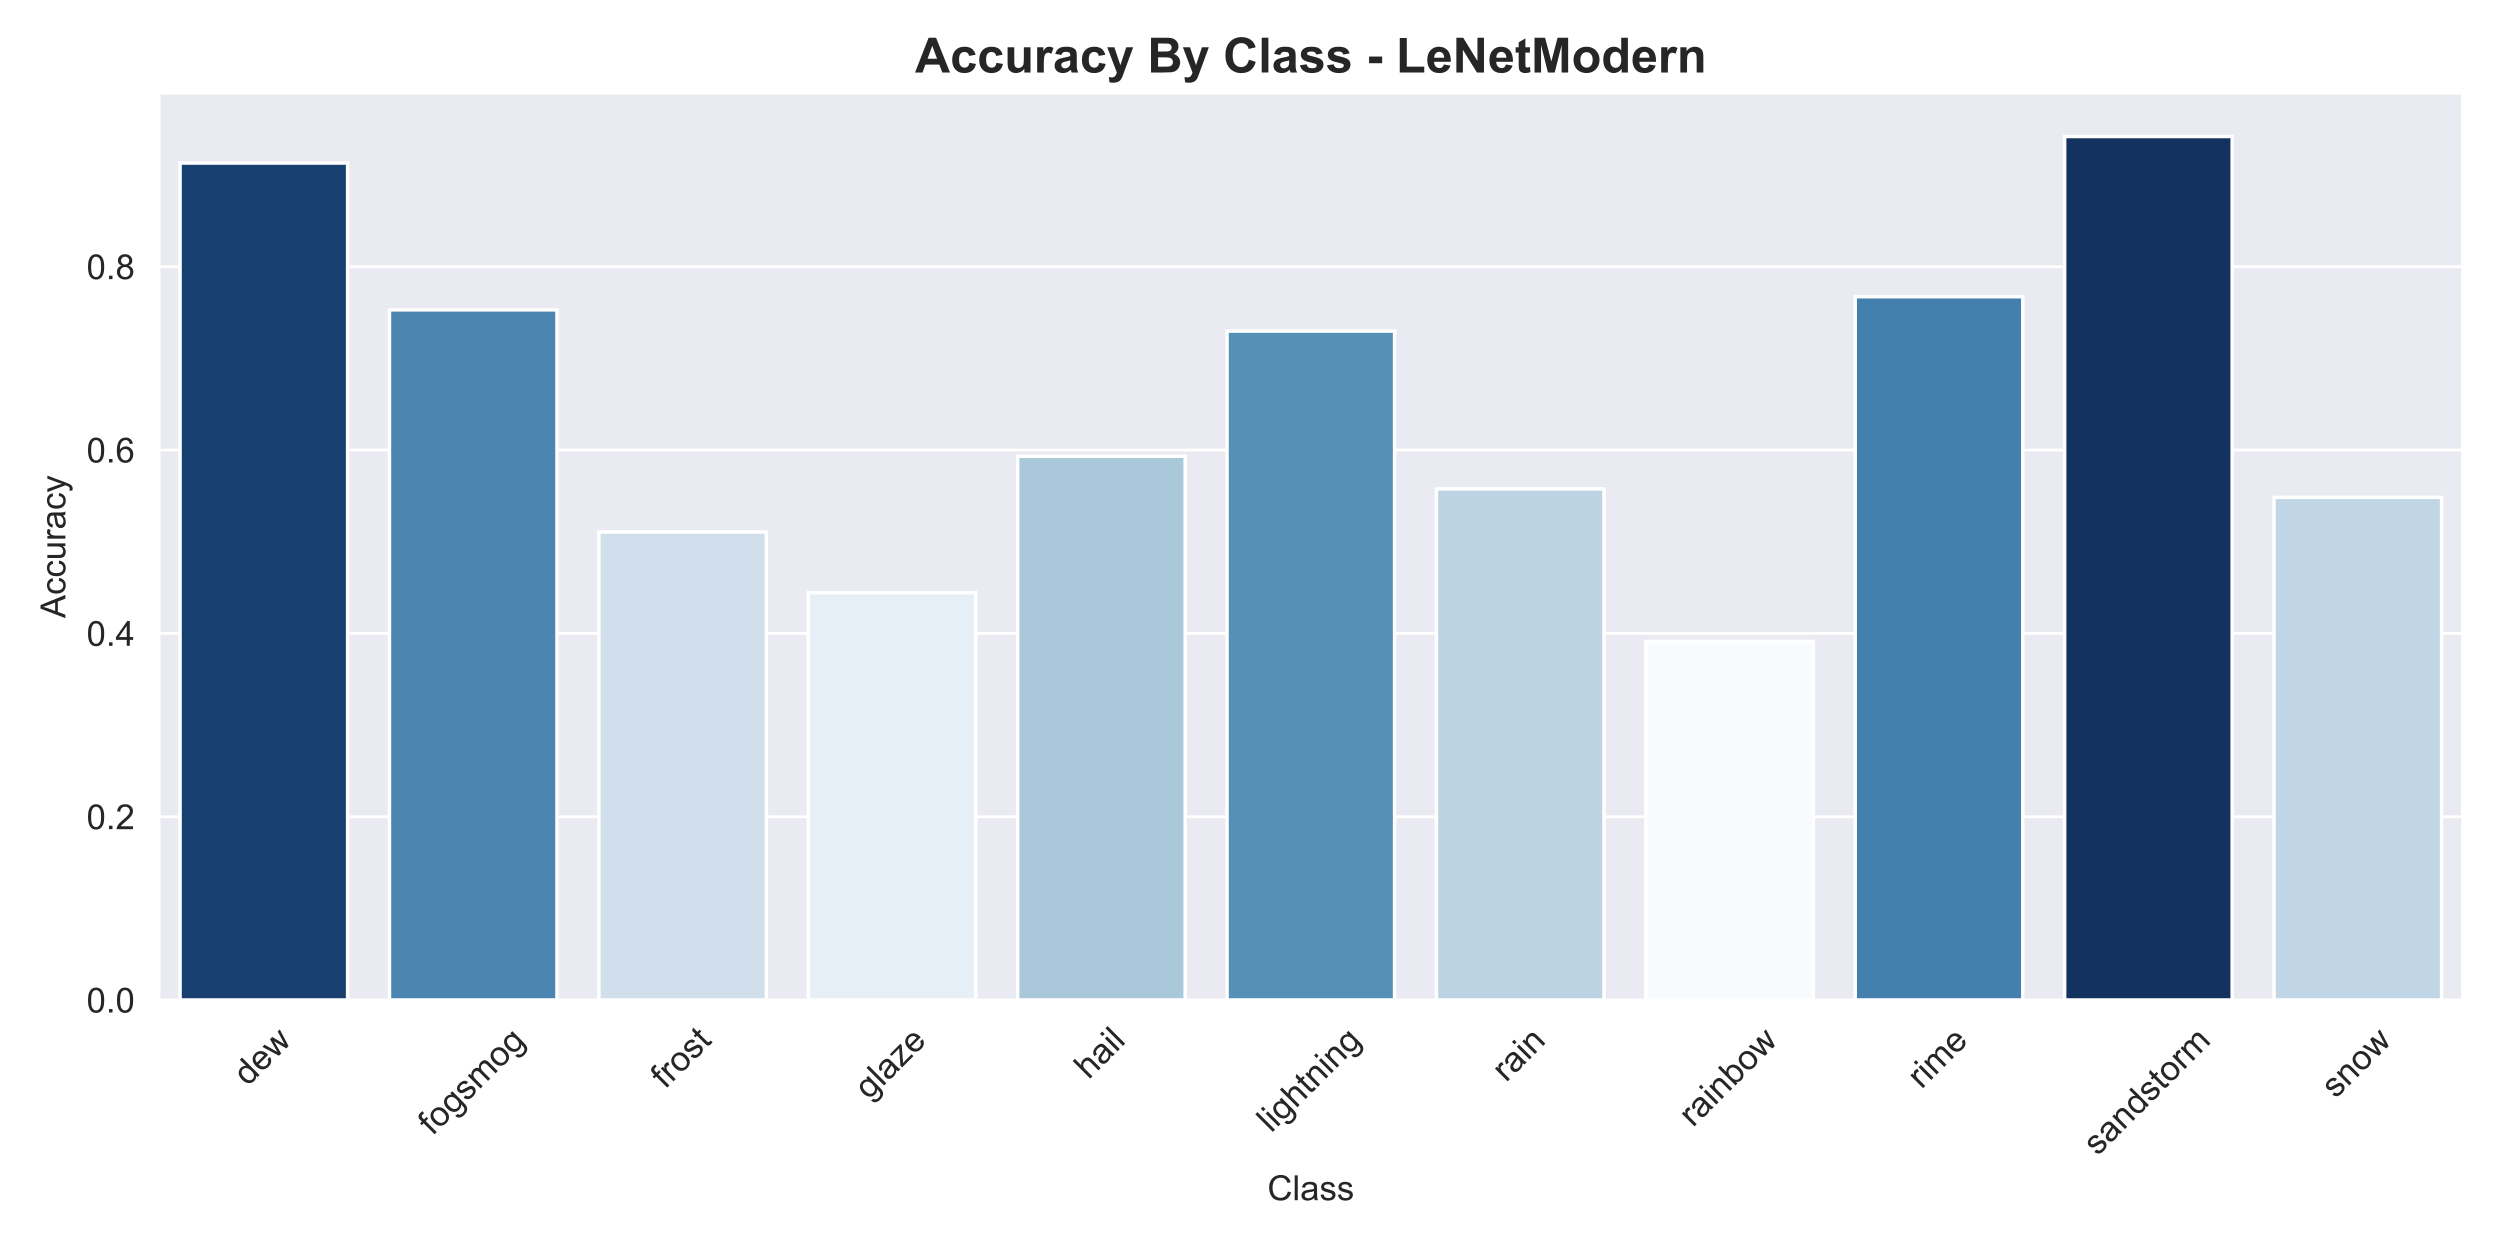
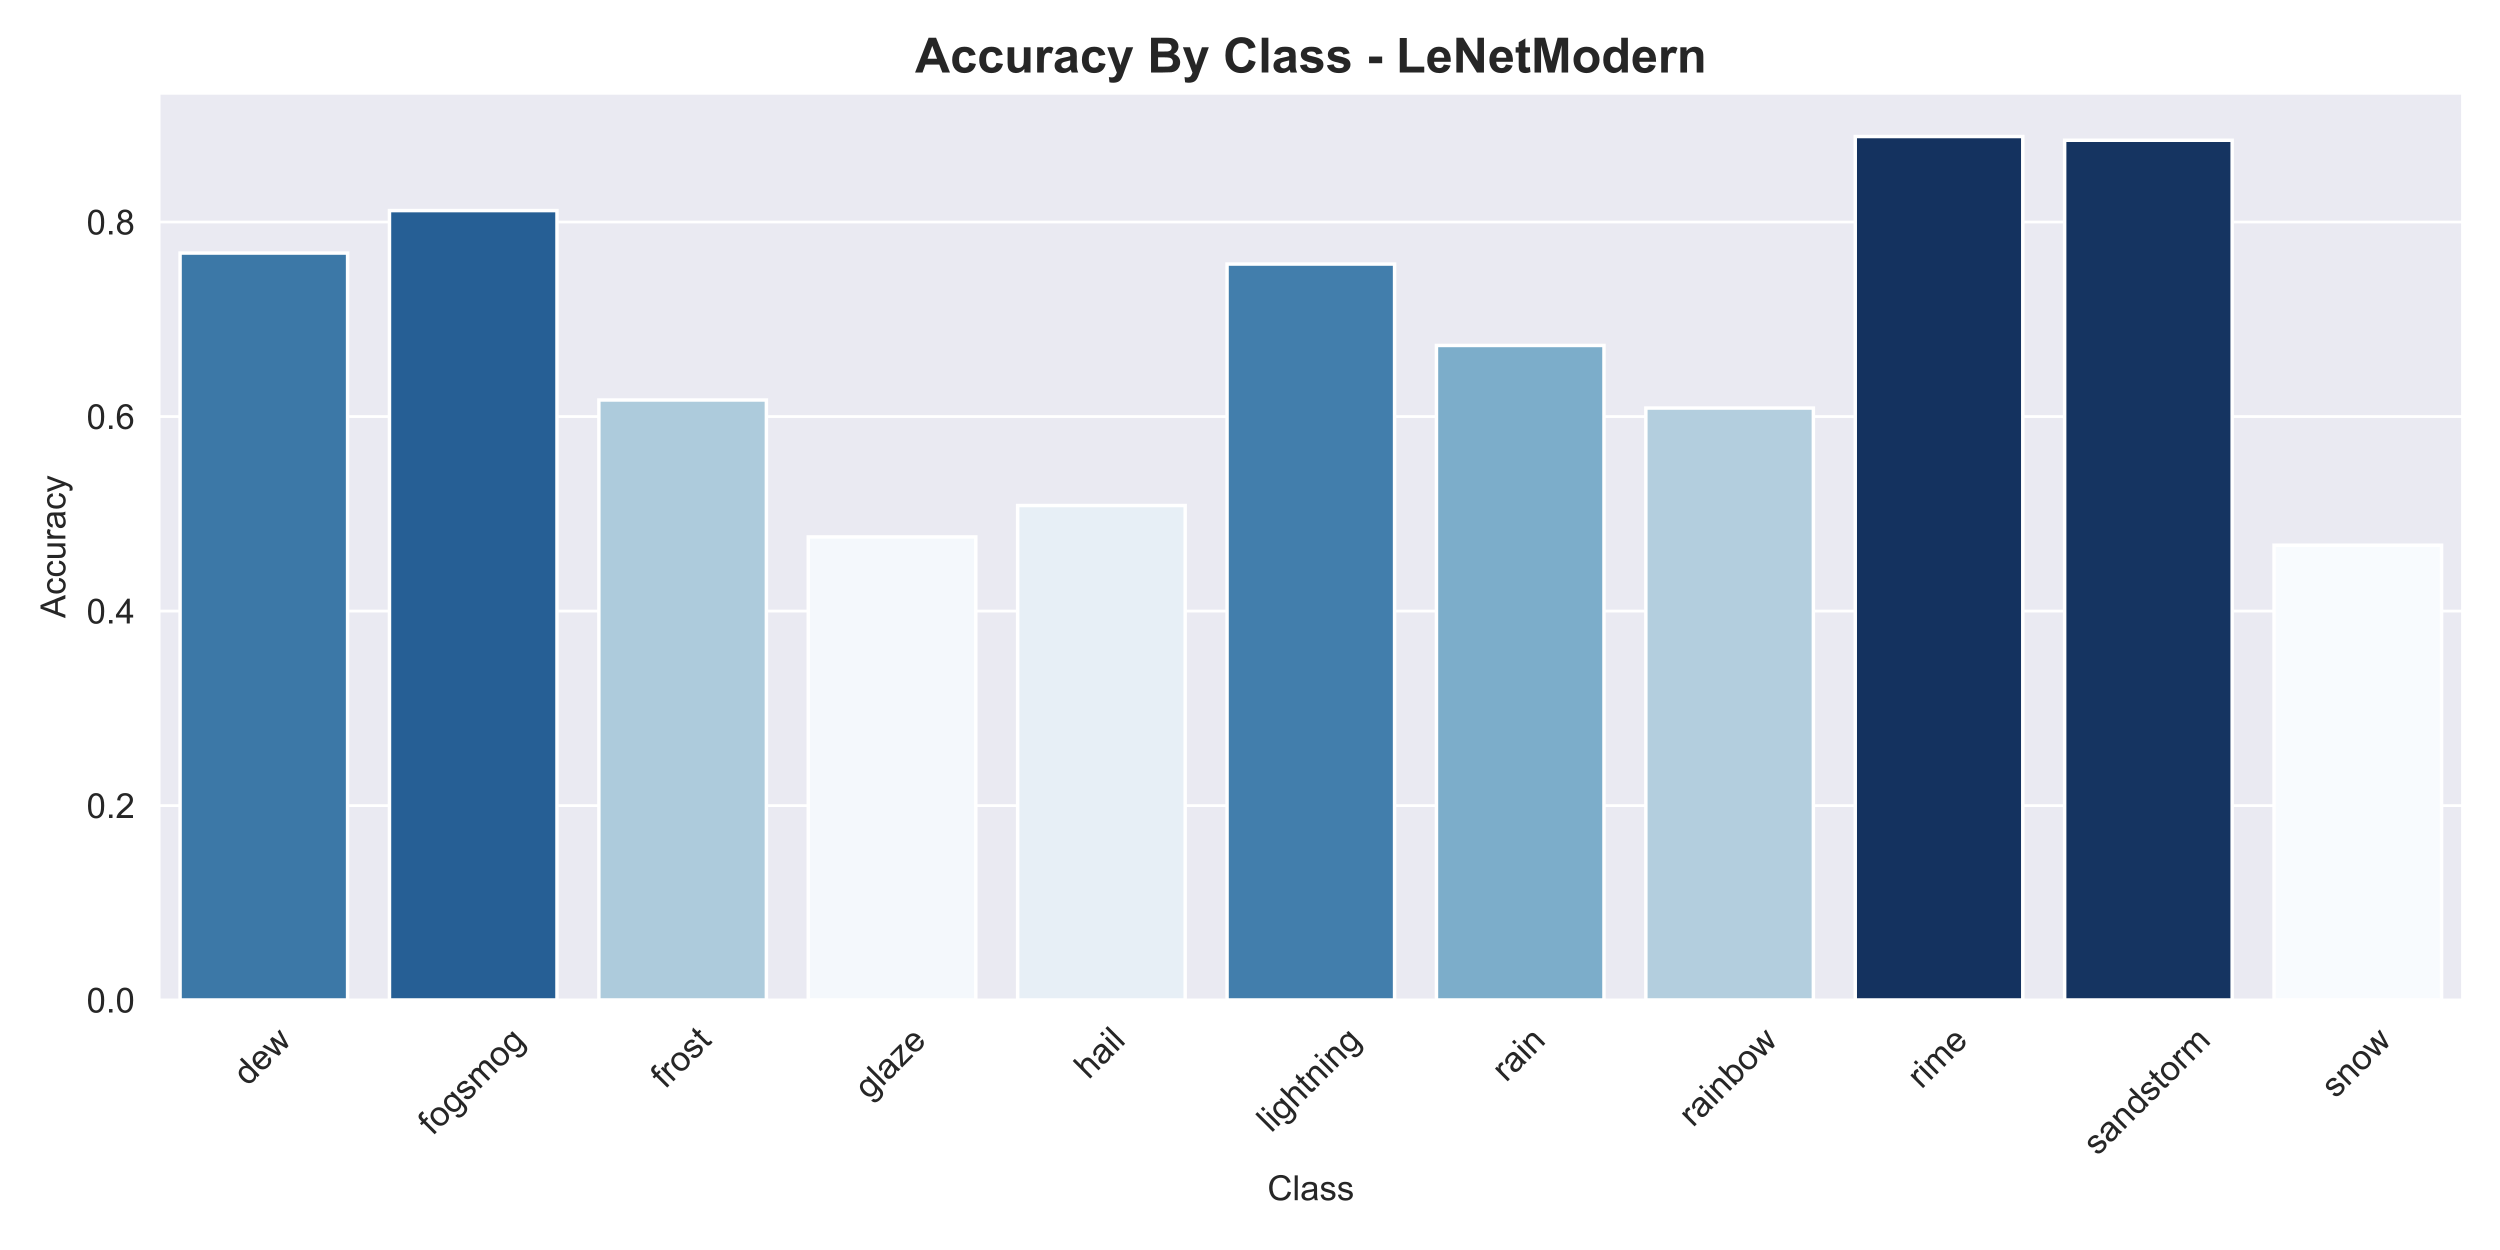
<svg xmlns="http://www.w3.org/2000/svg" xmlns:xlink="http://www.w3.org/1999/xlink" width="720pt" height="360pt" viewBox="0 0 720 360" version="1.1">
  <defs>
    <style type="text/css">*{stroke-linejoin: round; stroke-linecap: butt}</style>
  </defs>
  <g id="figure_1">
    <g id="patch_1">
      <path d="M 0 360  L 720 360  L 720 0  L 0 0  z " style="fill: #ffffff" />
    </g>
    <g id="axes_1">
      <g id="patch_2">
        <path d="M 45.83 288.027  L 709.2 288.027  L 709.2 26.88  L 45.83 26.88  z " style="fill: #eaeaf2" />
      </g>
      <g id="matplotlib.axis_1">
        <g id="xtick_1">
          <g id="text_1">
            <g style="fill: #262626" transform="translate(71.32567 313.0594) rotate(-45) scale(0.1 -0.1)">
              <defs>
                <path id="ArialMT-64" d="M 2575 0  L 2575 419  Q 2259 -75 1647 -75  Q 1250 -75 917 144  Q 584 363 401 755  Q 219 1147 219 1656  Q 219 2153 384 2558  Q 550 2963 881 3178  Q 1213 3394 1622 3394  Q 1922 3394 2156 3267  Q 2391 3141 2538 2938  L 2538 4581  L 3097 4581  L 3097 0  L 2575 0  z M 797 1656  Q 797 1019 1065 703  Q 1334 388 1700 388  Q 2069 388 2326 689  Q 2584 991 2584 1609  Q 2584 2291 2321 2609  Q 2059 2928 1675 2928  Q 1300 2928 1048 2622  Q 797 2316 797 1656  z " transform="scale(0.015625)" />
                <path id="ArialMT-65" d="M 2694 1069  L 3275 997  Q 3138 488 2766 206  Q 2394 -75 1816 -75  Q 1088 -75 661 373  Q 234 822 234 1631  Q 234 2469 665 2931  Q 1097 3394 1784 3394  Q 2450 3394 2872 2941  Q 3294 2488 3294 1666  Q 3294 1616 3291 1516  L 816 1516  Q 847 969 1125 678  Q 1403 388 1819 388  Q 2128 388 2347 550  Q 2566 713 2694 1069  z M 847 1978  L 2700 1978  Q 2663 2397 2488 2606  Q 2219 2931 1791 2931  Q 1403 2931 1139 2672  Q 875 2413 847 1978  z " transform="scale(0.015625)" />
                <path id="ArialMT-77" d="M 1034 0  L 19 3319  L 600 3319  L 1128 1403  L 1325 691  Q 1338 744 1497 1375  L 2025 3319  L 2603 3319  L 3100 1394  L 3266 759  L 3456 1400  L 4025 3319  L 4572 3319  L 3534 0  L 2950 0  L 2422 1988  L 2294 2553  L 1622 0  L 1034 0  z " transform="scale(0.015625)" />
              </defs>
              <use xlink:href="#ArialMT-64" />
              <use xlink:href="#ArialMT-65" transform="translate(55.61523 0)" />
              <use xlink:href="#ArialMT-77" transform="translate(111.2305 0)" />
            </g>
          </g>
        </g>
        <g id="xtick_2">
          <g id="text_2">
            <g style="fill: #262626" transform="translate(124.5599 327.2932) rotate(-45) scale(0.1 -0.1)">
              <defs>
                <path id="ArialMT-66" d="M 556 0  L 556 2881  L 59 2881  L 59 3319  L 556 3319  L 556 3672  Q 556 4006 616 4169  Q 697 4388 901 4523  Q 1106 4659 1475 4659  Q 1713 4659 2000 4603  L 1916 4113  Q 1741 4144 1584 4144  Q 1328 4144 1222 4034  Q 1116 3925 1116 3625  L 1116 3319  L 1763 3319  L 1763 2881  L 1116 2881  L 1116 0  L 556 0  z " transform="scale(0.015625)" />
                <path id="ArialMT-6f" d="M 213 1659  Q 213 2581 725 3025  Q 1153 3394 1769 3394  Q 2453 3394 2887 2945  Q 3322 2497 3322 1706  Q 3322 1066 3130 698  Q 2938 331 2570 128  Q 2203 -75 1769 -75  Q 1072 -75 642 372  Q 213 819 213 1659  z M 791 1659  Q 791 1022 1069 705  Q 1347 388 1769 388  Q 2188 388 2466 706  Q 2744 1025 2744 1678  Q 2744 2294 2464 2611  Q 2184 2928 1769 2928  Q 1347 2928 1069 2612  Q 791 2297 791 1659  z " transform="scale(0.015625)" />
                <path id="ArialMT-67" d="M 319 -275  L 866 -356  Q 900 -609 1056 -725  Q 1266 -881 1628 -881  Q 2019 -881 2231 -725  Q 2444 -569 2519 -288  Q 2563 -116 2559 434  Q 2191 0 1641 0  Q 956 0 581 494  Q 206 988 206 1678  Q 206 2153 378 2554  Q 550 2956 876 3175  Q 1203 3394 1644 3394  Q 2231 3394 2613 2919  L 2613 3319  L 3131 3319  L 3131 450  Q 3131 -325 2973 -648  Q 2816 -972 2473 -1159  Q 2131 -1347 1631 -1347  Q 1038 -1347 672 -1080  Q 306 -813 319 -275  z M 784 1719  Q 784 1066 1043 766  Q 1303 466 1694 466  Q 2081 466 2343 764  Q 2606 1063 2606 1700  Q 2606 2309 2336 2618  Q 2066 2928 1684 2928  Q 1309 2928 1046 2623  Q 784 2319 784 1719  z " transform="scale(0.015625)" />
                <path id="ArialMT-73" d="M 197 991  L 753 1078  Q 800 744 1014 566  Q 1228 388 1613 388  Q 2000 388 2187 545  Q 2375 703 2375 916  Q 2375 1106 2209 1216  Q 2094 1291 1634 1406  Q 1016 1563 777 1677  Q 538 1791 414 1992  Q 291 2194 291 2438  Q 291 2659 392 2848  Q 494 3038 669 3163  Q 800 3259 1026 3326  Q 1253 3394 1513 3394  Q 1903 3394 2198 3281  Q 2494 3169 2634 2976  Q 2775 2784 2828 2463  L 2278 2388  Q 2241 2644 2061 2787  Q 1881 2931 1553 2931  Q 1166 2931 1000 2803  Q 834 2675 834 2503  Q 834 2394 903 2306  Q 972 2216 1119 2156  Q 1203 2125 1616 2013  Q 2213 1853 2448 1751  Q 2684 1650 2818 1456  Q 2953 1263 2953 975  Q 2953 694 2789 445  Q 2625 197 2315 61  Q 2006 -75 1616 -75  Q 969 -75 630 194  Q 291 463 197 991  z " transform="scale(0.015625)" />
                <path id="ArialMT-6d" d="M 422 0  L 422 3319  L 925 3319  L 925 2853  Q 1081 3097 1340 3245  Q 1600 3394 1931 3394  Q 2300 3394 2536 3241  Q 2772 3088 2869 2813  Q 3263 3394 3894 3394  Q 4388 3394 4653 3120  Q 4919 2847 4919 2278  L 4919 0  L 4359 0  L 4359 2091  Q 4359 2428 4304 2576  Q 4250 2725 4106 2815  Q 3963 2906 3769 2906  Q 3419 2906 3187 2673  Q 2956 2441 2956 1928  L 2956 0  L 2394 0  L 2394 2156  Q 2394 2531 2256 2718  Q 2119 2906 1806 2906  Q 1569 2906 1367 2781  Q 1166 2656 1075 2415  Q 984 2175 984 1722  L 984 0  L 422 0  z " transform="scale(0.015625)" />
              </defs>
              <use xlink:href="#ArialMT-66" />
              <use xlink:href="#ArialMT-6f" transform="translate(27.7832 0)" />
              <use xlink:href="#ArialMT-67" transform="translate(83.39844 0)" />
              <use xlink:href="#ArialMT-73" transform="translate(139.0137 0)" />
              <use xlink:href="#ArialMT-6d" transform="translate(189.0137 0)" />
              <use xlink:href="#ArialMT-6f" transform="translate(272.3145 0)" />
              <use xlink:href="#ArialMT-67" transform="translate(327.9297 0)" />
            </g>
          </g>
        </g>
        <g id="xtick_3">
          <g id="text_3">
            <g style="fill: #262626" transform="translate(191.5484 313.8394) rotate(-45) scale(0.1 -0.1)">
              <defs>
                <path id="ArialMT-72" d="M 416 0  L 416 3319  L 922 3319  L 922 2816  Q 1116 3169 1280 3281  Q 1444 3394 1641 3394  Q 1925 3394 2219 3213  L 2025 2691  Q 1819 2813 1613 2813  Q 1428 2813 1281 2702  Q 1134 2591 1072 2394  Q 978 2094 978 1738  L 978 0  L 416 0  z " transform="scale(0.015625)" />
                <path id="ArialMT-74" d="M 1650 503  L 1731 6  Q 1494 -44 1306 -44  Q 1000 -44 831 53  Q 663 150 594 308  Q 525 466 525 972  L 525 2881  L 113 2881  L 113 3319  L 525 3319  L 525 4141  L 1084 4478  L 1084 3319  L 1650 3319  L 1650 2881  L 1084 2881  L 1084 941  Q 1084 700 1114 631  Q 1144 563 1211 522  Q 1278 481 1403 481  Q 1497 481 1650 503  z " transform="scale(0.015625)" />
              </defs>
              <use xlink:href="#ArialMT-66" />
              <use xlink:href="#ArialMT-72" transform="translate(27.7832 0)" />
              <use xlink:href="#ArialMT-6f" transform="translate(61.08398 0)" />
              <use xlink:href="#ArialMT-73" transform="translate(116.6992 0)" />
              <use xlink:href="#ArialMT-74" transform="translate(166.6992 0)" />
            </g>
          </g>
        </g>
        <g id="xtick_4">
          <g id="text_4">
            <g style="fill: #262626" transform="translate(250.2372 316.9916) rotate(-45) scale(0.1 -0.1)">
              <defs>
                <path id="ArialMT-6c" d="M 409 0  L 409 4581  L 972 4581  L 972 0  L 409 0  z " transform="scale(0.015625)" />
                <path id="ArialMT-61" d="M 2588 409  Q 2275 144 1986 34  Q 1697 -75 1366 -75  Q 819 -75 525 192  Q 231 459 231 875  Q 231 1119 342 1320  Q 453 1522 633 1644  Q 813 1766 1038 1828  Q 1203 1872 1538 1913  Q 2219 1994 2541 2106  Q 2544 2222 2544 2253  Q 2544 2597 2384 2738  Q 2169 2928 1744 2928  Q 1347 2928 1158 2789  Q 969 2650 878 2297  L 328 2372  Q 403 2725 575 2942  Q 747 3159 1072 3276  Q 1397 3394 1825 3394  Q 2250 3394 2515 3294  Q 2781 3194 2906 3042  Q 3031 2891 3081 2659  Q 3109 2516 3109 2141  L 3109 1391  Q 3109 606 3145 398  Q 3181 191 3288 0  L 2700 0  Q 2613 175 2588 409  z M 2541 1666  Q 2234 1541 1622 1453  Q 1275 1403 1131 1340  Q 988 1278 909 1158  Q 831 1038 831 891  Q 831 666 1001 516  Q 1172 366 1500 366  Q 1825 366 2078 508  Q 2331 650 2450 897  Q 2541 1088 2541 1459  L 2541 1666  z " transform="scale(0.015625)" />
                <path id="ArialMT-7a" d="M 125 0  L 125 456  L 2238 2881  Q 1878 2863 1603 2863  L 250 2863  L 250 3319  L 2963 3319  L 2963 2947  L 1166 841  L 819 456  Q 1197 484 1528 484  L 3063 484  L 3063 0  L 125 0  z " transform="scale(0.015625)" />
              </defs>
              <use xlink:href="#ArialMT-67" />
              <use xlink:href="#ArialMT-6c" transform="translate(55.61523 0)" />
              <use xlink:href="#ArialMT-61" transform="translate(77.83203 0)" />
              <use xlink:href="#ArialMT-7a" transform="translate(133.4473 0)" />
              <use xlink:href="#ArialMT-65" transform="translate(183.4473 0)" />
            </g>
          </g>
        </g>
        <g id="xtick_5">
          <g id="text_5">
            <g style="fill: #262626" transform="translate(313.5333 311.0949) rotate(-45) scale(0.1 -0.1)">
              <defs>
                <path id="ArialMT-68" d="M 422 0  L 422 4581  L 984 4581  L 984 2938  Q 1378 3394 1978 3394  Q 2347 3394 2619 3248  Q 2891 3103 3008 2847  Q 3125 2591 3125 2103  L 3125 0  L 2563 0  L 2563 2103  Q 2563 2525 2380 2717  Q 2197 2909 1863 2909  Q 1613 2909 1392 2779  Q 1172 2650 1078 2428  Q 984 2206 984 1816  L 984 0  L 422 0  z " transform="scale(0.015625)" />
                <path id="ArialMT-69" d="M 425 3934  L 425 4581  L 988 4581  L 988 3934  L 425 3934  z M 425 0  L 425 3319  L 988 3319  L 988 0  L 425 0  z " transform="scale(0.015625)" />
              </defs>
              <use xlink:href="#ArialMT-68" />
              <use xlink:href="#ArialMT-61" transform="translate(55.61523 0)" />
              <use xlink:href="#ArialMT-69" transform="translate(111.2305 0)" />
              <use xlink:href="#ArialMT-6c" transform="translate(133.4473 0)" />
            </g>
          </g>
        </g>
        <g id="xtick_6">
          <g id="text_6">
            <g style="fill: #262626" transform="translate(366.1322 326.427) rotate(-45) scale(0.1 -0.1)">
              <defs>
                <path id="ArialMT-6e" d="M 422 0  L 422 3319  L 928 3319  L 928 2847  Q 1294 3394 1984 3394  Q 2284 3394 2536 3286  Q 2788 3178 2913 3003  Q 3038 2828 3088 2588  Q 3119 2431 3119 2041  L 3119 0  L 2556 0  L 2556 2019  Q 2556 2363 2490 2533  Q 2425 2703 2258 2804  Q 2091 2906 1866 2906  Q 1506 2906 1245 2678  Q 984 2450 984 1813  L 984 0  L 422 0  z " transform="scale(0.015625)" />
              </defs>
              <use xlink:href="#ArialMT-6c" />
              <use xlink:href="#ArialMT-69" transform="translate(22.2168 0)" />
              <use xlink:href="#ArialMT-67" transform="translate(44.43359 0)" />
              <use xlink:href="#ArialMT-68" transform="translate(100.0488 0)" />
              <use xlink:href="#ArialMT-74" transform="translate(155.6641 0)" />
              <use xlink:href="#ArialMT-6e" transform="translate(183.4473 0)" />
              <use xlink:href="#ArialMT-69" transform="translate(239.0625 0)" />
              <use xlink:href="#ArialMT-6e" transform="translate(261.2793 0)" />
              <use xlink:href="#ArialMT-67" transform="translate(316.8945 0)" />
            </g>
          </g>
        </g>
        <g id="xtick_7">
          <g id="text_7">
            <g style="fill: #262626" transform="translate(433.7544 311.8783) rotate(-45) scale(0.1 -0.1)">
              <use xlink:href="#ArialMT-72" />
              <use xlink:href="#ArialMT-61" transform="translate(33.30078 0)" />
              <use xlink:href="#ArialMT-69" transform="translate(88.91602 0)" />
              <use xlink:href="#ArialMT-6e" transform="translate(111.1328 0)" />
            </g>
          </g>
        </g>
        <g id="xtick_8">
          <g id="text_8">
            <g style="fill: #262626" transform="translate(487.5753 324.8493) rotate(-45) scale(0.1 -0.1)">
              <defs>
                <path id="ArialMT-62" d="M 941 0  L 419 0  L 419 4581  L 981 4581  L 981 2947  Q 1338 3394 1891 3394  Q 2197 3394 2470 3270  Q 2744 3147 2920 2923  Q 3097 2700 3197 2384  Q 3297 2069 3297 1709  Q 3297 856 2875 390  Q 2453 -75 1863 -75  Q 1275 -75 941 416  L 941 0  z M 934 1684  Q 934 1088 1097 822  Q 1363 388 1816 388  Q 2184 388 2453 708  Q 2722 1028 2722 1663  Q 2722 2313 2464 2622  Q 2206 2931 1841 2931  Q 1472 2931 1203 2611  Q 934 2291 934 1684  z " transform="scale(0.015625)" />
              </defs>
              <use xlink:href="#ArialMT-72" />
              <use xlink:href="#ArialMT-61" transform="translate(33.30078 0)" />
              <use xlink:href="#ArialMT-69" transform="translate(88.91602 0)" />
              <use xlink:href="#ArialMT-6e" transform="translate(111.1328 0)" />
              <use xlink:href="#ArialMT-62" transform="translate(166.748 0)" />
              <use xlink:href="#ArialMT-6f" transform="translate(222.3633 0)" />
              <use xlink:href="#ArialMT-77" transform="translate(277.9785 0)" />
            </g>
          </g>
        </g>
        <g id="xtick_9">
          <g id="text_9">
            <g style="fill: #262626" transform="translate(553.3882 313.8361) rotate(-45) scale(0.1 -0.1)">
              <use xlink:href="#ArialMT-72" />
              <use xlink:href="#ArialMT-69" transform="translate(33.30078 0)" />
              <use xlink:href="#ArialMT-6d" transform="translate(55.51758 0)" />
              <use xlink:href="#ArialMT-65" transform="translate(138.8184 0)" />
            </g>
          </g>
        </g>
        <g id="xtick_10">
          <g id="text_10">
            <g style="fill: #262626" transform="translate(604.0641 333.097) rotate(-45) scale(0.1 -0.1)">
              <use xlink:href="#ArialMT-73" />
              <use xlink:href="#ArialMT-61" transform="translate(50 0)" />
              <use xlink:href="#ArialMT-6e" transform="translate(105.6152 0)" />
              <use xlink:href="#ArialMT-64" transform="translate(161.2305 0)" />
              <use xlink:href="#ArialMT-73" transform="translate(216.8457 0)" />
              <use xlink:href="#ArialMT-74" transform="translate(266.8457 0)" />
              <use xlink:href="#ArialMT-6f" transform="translate(294.6289 0)" />
              <use xlink:href="#ArialMT-72" transform="translate(350.2441 0)" />
              <use xlink:href="#ArialMT-6d" transform="translate(383.5449 0)" />
            </g>
          </g>
        </g>
        <g id="xtick_11">
          <g id="text_11">
            <g style="fill: #262626" transform="translate(672.6215 316.5949) rotate(-45) scale(0.1 -0.1)">
              <use xlink:href="#ArialMT-73" />
              <use xlink:href="#ArialMT-6e" transform="translate(50 0)" />
              <use xlink:href="#ArialMT-6f" transform="translate(105.6152 0)" />
              <use xlink:href="#ArialMT-77" transform="translate(161.2305 0)" />
            </g>
          </g>
        </g>
        <g id="text_12">
          <g style="fill: #262626" transform="translate(365.0127 345.6602) scale(0.1 -0.1)">
            <defs>
              <path id="ArialMT-43" d="M 3763 1606  L 4369 1453  Q 4178 706 3683 314  Q 3188 -78 2472 -78  Q 1731 -78 1267 223  Q 803 525 561 1097  Q 319 1669 319 2325  Q 319 3041 592 3573  Q 866 4106 1370 4382  Q 1875 4659 2481 4659  Q 3169 4659 3637 4309  Q 4106 3959 4291 3325  L 3694 3184  Q 3534 3684 3231 3912  Q 2928 4141 2469 4141  Q 1941 4141 1586 3887  Q 1231 3634 1087 3207  Q 944 2781 944 2328  Q 944 1744 1114 1308  Q 1284 872 1643 656  Q 2003 441 2422 441  Q 2931 441 3284 734  Q 3638 1028 3763 1606  z " transform="scale(0.015625)" />
            </defs>
            <use xlink:href="#ArialMT-43" />
            <use xlink:href="#ArialMT-6c" transform="translate(72.2168 0)" />
            <use xlink:href="#ArialMT-61" transform="translate(94.43359 0)" />
            <use xlink:href="#ArialMT-73" transform="translate(150.0488 0)" />
            <use xlink:href="#ArialMT-73" transform="translate(200.0488 0)" />
          </g>
        </g>
      </g>
      <g id="matplotlib.axis_2">
        <g id="ytick_1">
          <g id="line2d_1">
-             <path d="M 45.83 288.027  L 709.2 288.027  " clip-path="url(#pa23b7b5bad)" style="fill: none; stroke: #ffffff; stroke-width: 0.8; stroke-linecap: round" />
+             <path d="M 45.83 288.027  L 709.2 288.027  " clip-path="url(#p6220fb5fc5)" style="fill: none; stroke: #ffffff; stroke-width: 0.8; stroke-linecap: round" />
          </g>
          <g id="text_13">
            <g style="fill: #262626" transform="translate(24.93 291.606) scale(0.1 -0.1)">
              <defs>
                <path id="ArialMT-30" d="M 266 2259  Q 266 3072 433 3567  Q 600 4063 929 4331  Q 1259 4600 1759 4600  Q 2128 4600 2406 4451  Q 2684 4303 2865 4023  Q 3047 3744 3150 3342  Q 3253 2941 3253 2259  Q 3253 1453 3087 958  Q 2922 463 2592 192  Q 2263 -78 1759 -78  Q 1097 -78 719 397  Q 266 969 266 2259  z M 844 2259  Q 844 1131 1108 757  Q 1372 384 1759 384  Q 2147 384 2411 759  Q 2675 1134 2675 2259  Q 2675 3391 2411 3762  Q 2147 4134 1753 4134  Q 1366 4134 1134 3806  Q 844 3388 844 2259  z " transform="scale(0.015625)" />
                <path id="ArialMT-2e" d="M 581 0  L 581 641  L 1222 641  L 1222 0  L 581 0  z " transform="scale(0.015625)" />
              </defs>
              <use xlink:href="#ArialMT-30" />
              <use xlink:href="#ArialMT-2e" transform="translate(55.61523 0)" />
              <use xlink:href="#ArialMT-30" transform="translate(83.39844 0)" />
            </g>
          </g>
        </g>
        <g id="ytick_2">
          <g id="line2d_2">
-             <path d="M 45.83 235.224  L 709.2 235.224  " clip-path="url(#pa23b7b5bad)" style="fill: none; stroke: #ffffff; stroke-width: 0.8; stroke-linecap: round" />
+             <path d="M 45.83 232.007  L 709.2 232.007  " clip-path="url(#p6220fb5fc5)" style="fill: none; stroke: #ffffff; stroke-width: 0.8; stroke-linecap: round" />
          </g>
          <g id="text_14">
-             <g style="fill: #262626" transform="translate(24.93 238.8026) scale(0.1 -0.1)">
+             <g style="fill: #262626" transform="translate(24.93 235.5855) scale(0.1 -0.1)">
              <defs>
                <path id="ArialMT-32" d="M 3222 541  L 3222 0  L 194 0  Q 188 203 259 391  Q 375 700 629 1000  Q 884 1300 1366 1694  Q 2113 2306 2375 2664  Q 2638 3022 2638 3341  Q 2638 3675 2398 3904  Q 2159 4134 1775 4134  Q 1369 4134 1125 3890  Q 881 3647 878 3216  L 300 3275  Q 359 3922 746 4261  Q 1134 4600 1788 4600  Q 2447 4600 2831 4234  Q 3216 3869 3216 3328  Q 3216 3053 3103 2787  Q 2991 2522 2730 2228  Q 2469 1934 1863 1422  Q 1356 997 1212 845  Q 1069 694 975 541  L 3222 541  z " transform="scale(0.015625)" />
              </defs>
              <use xlink:href="#ArialMT-30" />
              <use xlink:href="#ArialMT-2e" transform="translate(55.61523 0)" />
              <use xlink:href="#ArialMT-32" transform="translate(83.39844 0)" />
            </g>
          </g>
        </g>
        <g id="ytick_3">
          <g id="line2d_3">
-             <path d="M 45.83 182.42  L 709.2 182.42  " clip-path="url(#pa23b7b5bad)" style="fill: none; stroke: #ffffff; stroke-width: 0.8; stroke-linecap: round" />
+             <path d="M 45.83 175.986  L 709.2 175.986  " clip-path="url(#p6220fb5fc5)" style="fill: none; stroke: #ffffff; stroke-width: 0.8; stroke-linecap: round" />
          </g>
          <g id="text_15">
-             <g style="fill: #262626" transform="translate(24.93 185.9992) scale(0.1 -0.1)">
+             <g style="fill: #262626" transform="translate(24.93 179.5651) scale(0.1 -0.1)">
              <defs>
                <path id="ArialMT-34" d="M 2069 0  L 2069 1097  L 81 1097  L 81 1613  L 2172 4581  L 2631 4581  L 2631 1613  L 3250 1613  L 3250 1097  L 2631 1097  L 2631 0  L 2069 0  z M 2069 1613  L 2069 3678  L 634 1613  L 2069 1613  z " transform="scale(0.015625)" />
              </defs>
              <use xlink:href="#ArialMT-30" />
              <use xlink:href="#ArialMT-2e" transform="translate(55.61523 0)" />
              <use xlink:href="#ArialMT-34" transform="translate(83.39844 0)" />
            </g>
          </g>
        </g>
        <g id="ytick_4">
          <g id="line2d_4">
-             <path d="M 45.83 129.617  L 709.2 129.617  " clip-path="url(#pa23b7b5bad)" style="fill: none; stroke: #ffffff; stroke-width: 0.8; stroke-linecap: round" />
+             <path d="M 45.83 119.966  L 709.2 119.966  " clip-path="url(#p6220fb5fc5)" style="fill: none; stroke: #ffffff; stroke-width: 0.8; stroke-linecap: round" />
          </g>
          <g id="text_16">
-             <g style="fill: #262626" transform="translate(24.93 133.1959) scale(0.1 -0.1)">
+             <g style="fill: #262626" transform="translate(24.93 123.5446) scale(0.1 -0.1)">
              <defs>
                <path id="ArialMT-36" d="M 3184 3459  L 2625 3416  Q 2550 3747 2413 3897  Q 2184 4138 1850 4138  Q 1581 4138 1378 3988  Q 1113 3794 959 3422  Q 806 3050 800 2363  Q 1003 2672 1297 2822  Q 1591 2972 1913 2972  Q 2475 2972 2870 2558  Q 3266 2144 3266 1488  Q 3266 1056 3080 686  Q 2894 316 2569 119  Q 2244 -78 1831 -78  Q 1128 -78 684 439  Q 241 956 241 2144  Q 241 3472 731 4075  Q 1159 4600 1884 4600  Q 2425 4600 2770 4297  Q 3116 3994 3184 3459  z M 888 1484  Q 888 1194 1011 928  Q 1134 663 1356 523  Q 1578 384 1822 384  Q 2178 384 2434 671  Q 2691 959 2691 1453  Q 2691 1928 2437 2201  Q 2184 2475 1800 2475  Q 1419 2475 1153 2201  Q 888 1928 888 1484  z " transform="scale(0.015625)" />
              </defs>
              <use xlink:href="#ArialMT-30" />
              <use xlink:href="#ArialMT-2e" transform="translate(55.61523 0)" />
              <use xlink:href="#ArialMT-36" transform="translate(83.39844 0)" />
            </g>
          </g>
        </g>
        <g id="ytick_5">
          <g id="line2d_5">
-             <path d="M 45.83 76.814  L 709.2 76.814  " clip-path="url(#pa23b7b5bad)" style="fill: none; stroke: #ffffff; stroke-width: 0.8; stroke-linecap: round" />
+             <path d="M 45.83 63.945  L 709.2 63.945  " clip-path="url(#p6220fb5fc5)" style="fill: none; stroke: #ffffff; stroke-width: 0.8; stroke-linecap: round" />
          </g>
          <g id="text_17">
-             <g style="fill: #262626" transform="translate(24.93 80.39252) scale(0.1 -0.1)">
+             <g style="fill: #262626" transform="translate(24.93 67.52416) scale(0.1 -0.1)">
              <defs>
                <path id="ArialMT-38" d="M 1131 2484  Q 781 2613 612 2850  Q 444 3088 444 3419  Q 444 3919 803 4259  Q 1163 4600 1759 4600  Q 2359 4600 2725 4251  Q 3091 3903 3091 3403  Q 3091 3084 2923 2848  Q 2756 2613 2416 2484  Q 2838 2347 3058 2040  Q 3278 1734 3278 1309  Q 3278 722 2862 322  Q 2447 -78 1769 -78  Q 1091 -78 675 323  Q 259 725 259 1325  Q 259 1772 486 2073  Q 713 2375 1131 2484  z M 1019 3438  Q 1019 3113 1228 2906  Q 1438 2700 1772 2700  Q 2097 2700 2305 2904  Q 2513 3109 2513 3406  Q 2513 3716 2298 3927  Q 2084 4138 1766 4138  Q 1444 4138 1231 3931  Q 1019 3725 1019 3438  z M 838 1322  Q 838 1081 952 856  Q 1066 631 1291 507  Q 1516 384 1775 384  Q 2178 384 2440 643  Q 2703 903 2703 1303  Q 2703 1709 2433 1975  Q 2163 2241 1756 2241  Q 1359 2241 1098 1978  Q 838 1716 838 1322  z " transform="scale(0.015625)" />
              </defs>
              <use xlink:href="#ArialMT-30" />
              <use xlink:href="#ArialMT-2e" transform="translate(55.61523 0)" />
              <use xlink:href="#ArialMT-38" transform="translate(83.39844 0)" />
            </g>
          </g>
        </g>
        <g id="text_18">
          <g style="fill: #262626" transform="translate(18.82531 178.0145) rotate(-90) scale(0.1 -0.1)">
            <defs>
              <path id="ArialMT-41" d="M -9 0  L 1750 4581  L 2403 4581  L 4278 0  L 3588 0  L 3053 1388  L 1138 1388  L 634 0  L -9 0  z M 1313 1881  L 2866 1881  L 2388 3150  Q 2169 3728 2063 4100  Q 1975 3659 1816 3225  L 1313 1881  z " transform="scale(0.015625)" />
              <path id="ArialMT-63" d="M 2588 1216  L 3141 1144  Q 3050 572 2676 248  Q 2303 -75 1759 -75  Q 1078 -75 664 370  Q 250 816 250 1647  Q 250 2184 428 2587  Q 606 2991 970 3192  Q 1334 3394 1763 3394  Q 2303 3394 2647 3120  Q 2991 2847 3088 2344  L 2541 2259  Q 2463 2594 2264 2762  Q 2066 2931 1784 2931  Q 1359 2931 1093 2626  Q 828 2322 828 1663  Q 828 994 1084 691  Q 1341 388 1753 388  Q 2084 388 2306 591  Q 2528 794 2588 1216  z " transform="scale(0.015625)" />
              <path id="ArialMT-75" d="M 2597 0  L 2597 488  Q 2209 -75 1544 -75  Q 1250 -75 995 37  Q 741 150 617 320  Q 494 491 444 738  Q 409 903 409 1263  L 409 3319  L 972 3319  L 972 1478  Q 972 1038 1006 884  Q 1059 663 1231 536  Q 1403 409 1656 409  Q 1909 409 2131 539  Q 2353 669 2445 892  Q 2538 1116 2538 1541  L 2538 3319  L 3100 3319  L 3100 0  L 2597 0  z " transform="scale(0.015625)" />
              <path id="ArialMT-79" d="M 397 -1278  L 334 -750  Q 519 -800 656 -800  Q 844 -800 956 -737  Q 1069 -675 1141 -563  Q 1194 -478 1313 -144  Q 1328 -97 1363 -6  L 103 3319  L 709 3319  L 1400 1397  Q 1534 1031 1641 628  Q 1738 1016 1872 1384  L 2581 3319  L 3144 3319  L 1881 -56  Q 1678 -603 1566 -809  Q 1416 -1088 1222 -1217  Q 1028 -1347 759 -1347  Q 597 -1347 397 -1278  z " transform="scale(0.015625)" />
            </defs>
            <use xlink:href="#ArialMT-41" />
            <use xlink:href="#ArialMT-63" transform="translate(66.69922 0)" />
            <use xlink:href="#ArialMT-63" transform="translate(116.6992 0)" />
            <use xlink:href="#ArialMT-75" transform="translate(166.6992 0)" />
            <use xlink:href="#ArialMT-72" transform="translate(222.3145 0)" />
            <use xlink:href="#ArialMT-61" transform="translate(255.6152 0)" />
            <use xlink:href="#ArialMT-63" transform="translate(311.2305 0)" />
            <use xlink:href="#ArialMT-79" transform="translate(361.2305 0)" />
          </g>
        </g>
      </g>
      <g id="patch_3">
-         <path d="M 51.861 288.027  L 100.106 288.027  L 100.106 46.968  L 51.861 46.968  z " clip-path="url(#pa23b7b5bad)" style="fill: #173f70; stroke: #ffffff; stroke-linejoin: miter" />
+         <path d="M 51.861 288.027  L 100.106 288.027  L 100.106 72.876  L 51.861 72.876  z " clip-path="url(#p6220fb5fc5)" style="fill: #3c78a7; stroke: #ffffff; stroke-linejoin: miter" />
      </g>
      <g id="patch_4">
-         <path d="M 112.167 288.027  L 160.412 288.027  L 160.412 89.238  L 112.167 89.238  z " clip-path="url(#pa23b7b5bad)" style="fill: #4a86b0; stroke: #ffffff; stroke-linejoin: miter" />
+         <path d="M 112.167 288.027  L 160.412 288.027  L 160.412 60.65  L 112.167 60.65  z " clip-path="url(#p6220fb5fc5)" style="fill: #265f95; stroke: #ffffff; stroke-linejoin: miter" />
      </g>
      <g id="patch_5">
-         <path d="M 172.473 288.027  L 220.718 288.027  L 220.718 153.21  L 172.473 153.21  z " clip-path="url(#pa23b7b5bad)" style="fill: #d1dfed; stroke: #ffffff; stroke-linejoin: miter" />
+         <path d="M 172.473 288.027  L 220.718 288.027  L 220.718 115.198  L 172.473 115.198  z " clip-path="url(#p6220fb5fc5)" style="fill: #adcbdc; stroke: #ffffff; stroke-linejoin: miter" />
      </g>
      <g id="patch_6">
-         <path d="M 232.78 288.027  L 281.025 288.027  L 281.025 170.686  L 232.78 170.686  z " clip-path="url(#pa23b7b5bad)" style="fill: #e7eff6; stroke: #ffffff; stroke-linejoin: miter" />
+         <path d="M 232.78 288.027  L 281.025 288.027  L 281.025 154.645  L 232.78 154.645  z " clip-path="url(#p6220fb5fc5)" style="fill: #f4f8fc; stroke: #ffffff; stroke-linejoin: miter" />
      </g>
      <g id="patch_7">
-         <path d="M 293.086 288.027  L 341.331 288.027  L 341.331 131.407  L 293.086 131.407  z " clip-path="url(#pa23b7b5bad)" style="fill: #a9c9da; stroke: #ffffff; stroke-linejoin: miter" />
+         <path d="M 293.086 288.027  L 341.331 288.027  L 341.331 145.602  L 293.086 145.602  z " clip-path="url(#p6220fb5fc5)" style="fill: #e7eff6; stroke: #ffffff; stroke-linejoin: miter" />
      </g>
      <g id="patch_8">
-         <path d="M 353.392 288.027  L 401.638 288.027  L 401.638 95.366  L 353.392 95.366  z " clip-path="url(#pa23b7b5bad)" style="fill: #5591b7; stroke: #ffffff; stroke-linejoin: miter" />
+         <path d="M 353.392 288.027  L 401.638 288.027  L 401.638 76.058  L 353.392 76.058  z " clip-path="url(#p6220fb5fc5)" style="fill: #427eac; stroke: #ffffff; stroke-linejoin: miter" />
      </g>
      <g id="patch_9">
-         <path d="M 413.699 288.027  L 461.944 288.027  L 461.944 140.787  L 413.699 140.787  z " clip-path="url(#pa23b7b5bad)" style="fill: #bcd3e3; stroke: #ffffff; stroke-linejoin: miter" />
+         <path d="M 413.699 288.027  L 461.944 288.027  L 461.944 99.497  L 413.699 99.497  z " clip-path="url(#p6220fb5fc5)" style="fill: #7cadca; stroke: #ffffff; stroke-linejoin: miter" />
      </g>
      <g id="patch_10">
-         <path d="M 474.005 288.027  L 522.25 288.027  L 522.25 184.716  L 474.005 184.716  z " clip-path="url(#pa23b7b5bad)" style="fill: #f8fbfe; stroke: #ffffff; stroke-linejoin: miter" />
+         <path d="M 474.005 288.027  L 522.25 288.027  L 522.25 117.53  L 474.005 117.53  z " clip-path="url(#p6220fb5fc5)" style="fill: #b3cede; stroke: #ffffff; stroke-linejoin: miter" />
      </g>
      <g id="patch_11">
-         <path d="M 534.312 288.027  L 582.557 288.027  L 582.557 85.462  L 534.312 85.462  z " clip-path="url(#pa23b7b5bad)" style="fill: #4480ad; stroke: #ffffff; stroke-linejoin: miter" />
+         <path d="M 534.312 288.027  L 582.557 288.027  L 582.557 39.316  L 534.312 39.316  z " clip-path="url(#p6220fb5fc5)" style="fill: #14325f; stroke: #ffffff; stroke-linejoin: miter" />
      </g>
      <g id="patch_12">
-         <path d="M 594.618 288.027  L 642.863 288.027  L 642.863 39.316  L 594.618 39.316  z " clip-path="url(#pa23b7b5bad)" style="fill: #14325f; stroke: #ffffff; stroke-linejoin: miter" />
+         <path d="M 594.618 288.027  L 642.863 288.027  L 642.863 40.4  L 594.618 40.4  z " clip-path="url(#p6220fb5fc5)" style="fill: #153461; stroke: #ffffff; stroke-linejoin: miter" />
      </g>
      <g id="patch_13">
-         <path d="M 654.924 288.027  L 703.169 288.027  L 703.169 143.244  L 654.924 143.244  z " clip-path="url(#pa23b7b5bad)" style="fill: #c0d5e5; stroke: #ffffff; stroke-linejoin: miter" />
+         <path d="M 654.924 288.027  L 703.169 288.027  L 703.169 157.011  L 654.924 157.011  z " clip-path="url(#p6220fb5fc5)" style="fill: #f8fbfe; stroke: #ffffff; stroke-linejoin: miter" />
      </g>
      <g id="line2d_6">
-         <path clip-path="url(#pa23b7b5bad)" style="fill: none; stroke: #424242; stroke-width: 2.25; stroke-linecap: round" />
+         <path clip-path="url(#p6220fb5fc5)" style="fill: none; stroke: #424242; stroke-width: 2.25; stroke-linecap: round" />
      </g>
      <g id="line2d_7">
-         <path clip-path="url(#pa23b7b5bad)" style="fill: none; stroke: #424242; stroke-width: 2.25; stroke-linecap: round" />
+         <path clip-path="url(#p6220fb5fc5)" style="fill: none; stroke: #424242; stroke-width: 2.25; stroke-linecap: round" />
      </g>
      <g id="line2d_8">
-         <path clip-path="url(#pa23b7b5bad)" style="fill: none; stroke: #424242; stroke-width: 2.25; stroke-linecap: round" />
+         <path clip-path="url(#p6220fb5fc5)" style="fill: none; stroke: #424242; stroke-width: 2.25; stroke-linecap: round" />
      </g>
      <g id="line2d_9">
-         <path clip-path="url(#pa23b7b5bad)" style="fill: none; stroke: #424242; stroke-width: 2.25; stroke-linecap: round" />
+         <path clip-path="url(#p6220fb5fc5)" style="fill: none; stroke: #424242; stroke-width: 2.25; stroke-linecap: round" />
      </g>
      <g id="line2d_10">
-         <path clip-path="url(#pa23b7b5bad)" style="fill: none; stroke: #424242; stroke-width: 2.25; stroke-linecap: round" />
+         <path clip-path="url(#p6220fb5fc5)" style="fill: none; stroke: #424242; stroke-width: 2.25; stroke-linecap: round" />
      </g>
      <g id="line2d_11">
-         <path clip-path="url(#pa23b7b5bad)" style="fill: none; stroke: #424242; stroke-width: 2.25; stroke-linecap: round" />
+         <path clip-path="url(#p6220fb5fc5)" style="fill: none; stroke: #424242; stroke-width: 2.25; stroke-linecap: round" />
      </g>
      <g id="line2d_12">
-         <path clip-path="url(#pa23b7b5bad)" style="fill: none; stroke: #424242; stroke-width: 2.25; stroke-linecap: round" />
+         <path clip-path="url(#p6220fb5fc5)" style="fill: none; stroke: #424242; stroke-width: 2.25; stroke-linecap: round" />
      </g>
      <g id="line2d_13">
-         <path clip-path="url(#pa23b7b5bad)" style="fill: none; stroke: #424242; stroke-width: 2.25; stroke-linecap: round" />
+         <path clip-path="url(#p6220fb5fc5)" style="fill: none; stroke: #424242; stroke-width: 2.25; stroke-linecap: round" />
      </g>
      <g id="line2d_14">
-         <path clip-path="url(#pa23b7b5bad)" style="fill: none; stroke: #424242; stroke-width: 2.25; stroke-linecap: round" />
+         <path clip-path="url(#p6220fb5fc5)" style="fill: none; stroke: #424242; stroke-width: 2.25; stroke-linecap: round" />
      </g>
      <g id="line2d_15">
-         <path clip-path="url(#pa23b7b5bad)" style="fill: none; stroke: #424242; stroke-width: 2.25; stroke-linecap: round" />
+         <path clip-path="url(#p6220fb5fc5)" style="fill: none; stroke: #424242; stroke-width: 2.25; stroke-linecap: round" />
      </g>
      <g id="line2d_16">
-         <path clip-path="url(#pa23b7b5bad)" style="fill: none; stroke: #424242; stroke-width: 2.25; stroke-linecap: round" />
+         <path clip-path="url(#p6220fb5fc5)" style="fill: none; stroke: #424242; stroke-width: 2.25; stroke-linecap: round" />
      </g>
      <g id="patch_14">
        <path d="M 45.83 288.027  L 45.83 26.88  " style="fill: none; stroke: #ffffff; stroke-width: 0.8; stroke-linejoin: miter; stroke-linecap: square" />
      </g>
      <g id="patch_15">
        <path d="M 709.2 288.027  L 709.2 26.88  " style="fill: none; stroke: #ffffff; stroke-width: 0.8; stroke-linejoin: miter; stroke-linecap: square" />
      </g>
      <g id="patch_16">
        <path d="M 45.83 288.027  L 709.2 288.027  " style="fill: none; stroke: #ffffff; stroke-width: 0.8; stroke-linejoin: miter; stroke-linecap: square" />
      </g>
      <g id="patch_17">
        <path d="M 45.83 26.88  L 709.2 26.88  " style="fill: none; stroke: #ffffff; stroke-width: 0.8; stroke-linejoin: miter; stroke-linecap: square" />
      </g>
      <g id="text_19">
        <g style="fill: #262626" transform="translate(263.5397 20.88) scale(0.14 -0.14)">
          <defs>
            <path id="Arial-BoldMT-41" d="M 4597 0  L 3591 0  L 3191 1041  L 1359 1041  L 981 0  L 0 0  L 1784 4581  L 2763 4581  L 4597 0  z M 2894 1813  L 2263 3513  L 1644 1813  L 2894 1813  z " transform="scale(0.015625)" />
            <path id="Arial-BoldMT-63" d="M 3353 2338  L 2488 2181  Q 2444 2441 2289 2572  Q 2134 2703 1888 2703  Q 1559 2703 1364 2476  Q 1169 2250 1169 1719  Q 1169 1128 1367 884  Q 1566 641 1900 641  Q 2150 641 2309 783  Q 2469 925 2534 1272  L 3397 1125  Q 3263 531 2881 228  Q 2500 -75 1859 -75  Q 1131 -75 698 384  Q 266 844 266 1656  Q 266 2478 700 2936  Q 1134 3394 1875 3394  Q 2481 3394 2839 3133  Q 3197 2872 3353 2338  z " transform="scale(0.015625)" />
            <path id="Arial-BoldMT-75" d="M 2644 0  L 2644 497  Q 2463 231 2167 78  Q 1872 -75 1544 -75  Q 1209 -75 943 72  Q 678 219 559 484  Q 441 750 441 1219  L 441 3319  L 1319 3319  L 1319 1794  Q 1319 1094 1367 936  Q 1416 778 1544 686  Q 1672 594 1869 594  Q 2094 594 2272 717  Q 2450 841 2515 1023  Q 2581 1206 2581 1919  L 2581 3319  L 3459 3319  L 3459 0  L 2644 0  z " transform="scale(0.015625)" />
            <path id="Arial-BoldMT-72" d="M 1300 0  L 422 0  L 422 3319  L 1238 3319  L 1238 2847  Q 1447 3181 1614 3287  Q 1781 3394 1994 3394  Q 2294 3394 2572 3228  L 2300 2463  Q 2078 2606 1888 2606  Q 1703 2606 1575 2504  Q 1447 2403 1373 2137  Q 1300 1872 1300 1025  L 1300 0  z " transform="scale(0.015625)" />
            <path id="Arial-BoldMT-61" d="M 1116 2306  L 319 2450  Q 453 2931 781 3162  Q 1109 3394 1756 3394  Q 2344 3394 2631 3255  Q 2919 3116 3036 2902  Q 3153 2688 3153 2116  L 3144 1091  Q 3144 653 3186 445  Q 3228 238 3344 0  L 2475 0  Q 2441 88 2391 259  Q 2369 338 2359 363  Q 2134 144 1878 34  Q 1622 -75 1331 -75  Q 819 -75 523 203  Q 228 481 228 906  Q 228 1188 362 1408  Q 497 1628 739 1745  Q 981 1863 1438 1950  Q 2053 2066 2291 2166  L 2291 2253  Q 2291 2506 2166 2614  Q 2041 2722 1694 2722  Q 1459 2722 1328 2630  Q 1197 2538 1116 2306  z M 2291 1594  Q 2122 1538 1756 1459  Q 1391 1381 1278 1306  Q 1106 1184 1106 997  Q 1106 813 1243 678  Q 1381 544 1594 544  Q 1831 544 2047 700  Q 2206 819 2256 991  Q 2291 1103 2291 1419  L 2291 1594  z " transform="scale(0.015625)" />
            <path id="Arial-BoldMT-79" d="M 44 3319  L 978 3319  L 1772 963  L 2547 3319  L 3456 3319  L 2284 125  L 2075 -453  Q 1959 -744 1854 -897  Q 1750 -1050 1614 -1145  Q 1478 -1241 1279 -1294  Q 1081 -1347 831 -1347  Q 578 -1347 334 -1294  L 256 -606  Q 463 -647 628 -647  Q 934 -647 1081 -467  Q 1228 -288 1306 -9  L 44 3319  z " transform="scale(0.015625)" />
            <path id="Arial-BoldMT-20" transform="scale(0.015625)" />
            <path id="Arial-BoldMT-42" d="M 469 4581  L 2300 4581  Q 2844 4581 3111 4536  Q 3378 4491 3589 4347  Q 3800 4203 3940 3964  Q 4081 3725 4081 3428  Q 4081 3106 3907 2837  Q 3734 2569 3438 2434  Q 3856 2313 4081 2019  Q 4306 1725 4306 1328  Q 4306 1016 4161 720  Q 4016 425 3764 248  Q 3513 72 3144 31  Q 2913 6 2028 0  L 469 0  L 469 4581  z M 1394 3819  L 1394 2759  L 2000 2759  Q 2541 2759 2672 2775  Q 2909 2803 3045 2939  Q 3181 3075 3181 3297  Q 3181 3509 3064 3642  Q 2947 3775 2716 3803  Q 2578 3819 1925 3819  L 1394 3819  z M 1394 1997  L 1394 772  L 2250 772  Q 2750 772 2884 800  Q 3091 838 3220 983  Q 3350 1128 3350 1372  Q 3350 1578 3250 1722  Q 3150 1866 2961 1931  Q 2772 1997 2141 1997  L 1394 1997  z " transform="scale(0.015625)" />
            <path id="Arial-BoldMT-43" d="M 3397 1684  L 4294 1400  Q 4088 650 3608 286  Q 3128 -78 2391 -78  Q 1478 -78 890 545  Q 303 1169 303 2250  Q 303 3394 893 4026  Q 1484 4659 2447 4659  Q 3288 4659 3813 4163  Q 4125 3869 4281 3319  L 3366 3100  Q 3284 3456 3026 3662  Q 2769 3869 2400 3869  Q 1891 3869 1573 3503  Q 1256 3138 1256 2319  Q 1256 1450 1568 1081  Q 1881 713 2381 713  Q 2750 713 3015 947  Q 3281 1181 3397 1684  z " transform="scale(0.015625)" />
            <path id="Arial-BoldMT-6c" d="M 459 0  L 459 4581  L 1338 4581  L 1338 0  L 459 0  z " transform="scale(0.015625)" />
            <path id="Arial-BoldMT-73" d="M 150 947  L 1031 1081  Q 1088 825 1259 692  Q 1431 559 1741 559  Q 2081 559 2253 684  Q 2369 772 2369 919  Q 2369 1019 2306 1084  Q 2241 1147 2013 1200  Q 950 1434 666 1628  Q 272 1897 272 2375  Q 272 2806 612 3100  Q 953 3394 1669 3394  Q 2350 3394 2681 3172  Q 3013 2950 3138 2516  L 2309 2363  Q 2256 2556 2107 2659  Q 1959 2763 1684 2763  Q 1338 2763 1188 2666  Q 1088 2597 1088 2488  Q 1088 2394 1175 2328  Q 1294 2241 1995 2081  Q 2697 1922 2975 1691  Q 3250 1456 3250 1038  Q 3250 581 2869 253  Q 2488 -75 1741 -75  Q 1063 -75 667 200  Q 272 475 150 947  z " transform="scale(0.015625)" />
            <path id="Arial-BoldMT-2d" d="M 359 1222  L 359 2100  L 2084 2100  L 2084 1222  L 359 1222  z " transform="scale(0.015625)" />
            <path id="Arial-BoldMT-4c" d="M 491 0  L 491 4544  L 1416 4544  L 1416 772  L 3716 772  L 3716 0  L 491 0  z " transform="scale(0.015625)" />
            <path id="Arial-BoldMT-65" d="M 2381 1056  L 3256 909  Q 3088 428 2723 176  Q 2359 -75 1813 -75  Q 947 -75 531 491  Q 203 944 203 1634  Q 203 2459 634 2926  Q 1066 3394 1725 3394  Q 2466 3394 2894 2905  Q 3322 2416 3303 1406  L 1103 1406  Q 1113 1016 1316 798  Q 1519 581 1822 581  Q 2028 581 2168 693  Q 2309 806 2381 1056  z M 2431 1944  Q 2422 2325 2234 2523  Q 2047 2722 1778 2722  Q 1491 2722 1303 2513  Q 1116 2303 1119 1944  L 2431 1944  z " transform="scale(0.015625)" />
            <path id="Arial-BoldMT-4e" d="M 475 0  L 475 4581  L 1375 4581  L 3250 1522  L 3250 4581  L 4109 4581  L 4109 0  L 3181 0  L 1334 2988  L 1334 0  L 475 0  z " transform="scale(0.015625)" />
            <path id="Arial-BoldMT-74" d="M 1981 3319  L 1981 2619  L 1381 2619  L 1381 1281  Q 1381 875 1398 808  Q 1416 741 1477 697  Q 1538 653 1625 653  Q 1747 653 1978 738  L 2053 56  Q 1747 -75 1359 -75  Q 1122 -75 931 4  Q 741 84 652 211  Q 563 338 528 553  Q 500 706 500 1172  L 500 2619  L 97 2619  L 97 3319  L 500 3319  L 500 3978  L 1381 4491  L 1381 3319  L 1981 3319  z " transform="scale(0.015625)" />
            <path id="Arial-BoldMT-4d" d="M 453 0  L 453 4581  L 1838 4581  L 2669 1456  L 3491 4581  L 4878 4581  L 4878 0  L 4019 0  L 4019 3606  L 3109 0  L 2219 0  L 1313 3606  L 1313 0  L 453 0  z " transform="scale(0.015625)" />
            <path id="Arial-BoldMT-6f" d="M 256 1706  Q 256 2144 472 2553  Q 688 2963 1083 3178  Q 1478 3394 1966 3394  Q 2719 3394 3200 2905  Q 3681 2416 3681 1669  Q 3681 916 3195 420  Q 2709 -75 1972 -75  Q 1516 -75 1102 131  Q 688 338 472 736  Q 256 1134 256 1706  z M 1156 1659  Q 1156 1166 1390 903  Q 1625 641 1969 641  Q 2313 641 2545 903  Q 2778 1166 2778 1666  Q 2778 2153 2545 2415  Q 2313 2678 1969 2678  Q 1625 2678 1390 2415  Q 1156 2153 1156 1659  z " transform="scale(0.015625)" />
            <path id="Arial-BoldMT-64" d="M 3503 0  L 2688 0  L 2688 488  Q 2484 203 2207 64  Q 1931 -75 1650 -75  Q 1078 -75 670 386  Q 263 847 263 1672  Q 263 2516 659 2955  Q 1056 3394 1663 3394  Q 2219 3394 2625 2931  L 2625 4581  L 3503 4581  L 3503 0  z M 1159 1731  Q 1159 1200 1306 963  Q 1519 619 1900 619  Q 2203 619 2415 876  Q 2628 1134 2628 1647  Q 2628 2219 2422 2470  Q 2216 2722 1894 2722  Q 1581 2722 1370 2473  Q 1159 2225 1159 1731  z " transform="scale(0.015625)" />
            <path id="Arial-BoldMT-6e" d="M 3478 0  L 2600 0  L 2600 1694  Q 2600 2231 2544 2389  Q 2488 2547 2361 2634  Q 2234 2722 2056 2722  Q 1828 2722 1647 2597  Q 1466 2472 1398 2265  Q 1331 2059 1331 1503  L 1331 0  L 453 0  L 453 3319  L 1269 3319  L 1269 2831  Q 1703 3394 2363 3394  Q 2653 3394 2893 3289  Q 3134 3184 3257 3021  Q 3381 2859 3429 2653  Q 3478 2447 3478 2063  L 3478 0  z " transform="scale(0.015625)" />
          </defs>
          <use xlink:href="#Arial-BoldMT-41" />
          <use xlink:href="#Arial-BoldMT-63" transform="translate(72.2168 0)" />
          <use xlink:href="#Arial-BoldMT-63" transform="translate(127.832 0)" />
          <use xlink:href="#Arial-BoldMT-75" transform="translate(183.4473 0)" />
          <use xlink:href="#Arial-BoldMT-72" transform="translate(244.5312 0)" />
          <use xlink:href="#Arial-BoldMT-61" transform="translate(283.4473 0)" />
          <use xlink:href="#Arial-BoldMT-63" transform="translate(339.0625 0)" />
          <use xlink:href="#Arial-BoldMT-79" transform="translate(394.6777 0)" />
          <use xlink:href="#Arial-BoldMT-20" transform="translate(450.293 0)" />
          <use xlink:href="#Arial-BoldMT-42" transform="translate(478.0762 0)" />
          <use xlink:href="#Arial-BoldMT-79" transform="translate(550.293 0)" />
          <use xlink:href="#Arial-BoldMT-20" transform="translate(605.9082 0)" />
          <use xlink:href="#Arial-BoldMT-43" transform="translate(633.6914 0)" />
          <use xlink:href="#Arial-BoldMT-6c" transform="translate(705.9082 0)" />
          <use xlink:href="#Arial-BoldMT-61" transform="translate(733.6914 0)" />
          <use xlink:href="#Arial-BoldMT-73" transform="translate(789.3066 0)" />
          <use xlink:href="#Arial-BoldMT-73" transform="translate(844.9219 0)" />
          <use xlink:href="#Arial-BoldMT-20" transform="translate(900.5371 0)" />
          <use xlink:href="#Arial-BoldMT-2d" transform="translate(928.3203 0)" />
          <use xlink:href="#Arial-BoldMT-20" transform="translate(961.6211 0)" />
          <use xlink:href="#Arial-BoldMT-4c" transform="translate(989.4043 0)" />
          <use xlink:href="#Arial-BoldMT-65" transform="translate(1050.488 0)" />
          <use xlink:href="#Arial-BoldMT-4e" transform="translate(1106.104 0)" />
          <use xlink:href="#Arial-BoldMT-65" transform="translate(1178.32 0)" />
          <use xlink:href="#Arial-BoldMT-74" transform="translate(1233.936 0)" />
          <use xlink:href="#Arial-BoldMT-4d" transform="translate(1267.236 0)" />
          <use xlink:href="#Arial-BoldMT-6f" transform="translate(1350.537 0)" />
          <use xlink:href="#Arial-BoldMT-64" transform="translate(1411.621 0)" />
          <use xlink:href="#Arial-BoldMT-65" transform="translate(1472.705 0)" />
          <use xlink:href="#Arial-BoldMT-72" transform="translate(1528.32 0)" />
          <use xlink:href="#Arial-BoldMT-6e" transform="translate(1567.236 0)" />
        </g>
      </g>
    </g>
  </g>
  <defs>
-     <clipPath id="pa23b7b5bad">
+     <clipPath id="p6220fb5fc5">
      <rect x="45.83" y="26.88" width="663.37" height="261.147" />
    </clipPath>
  </defs>
</svg>
